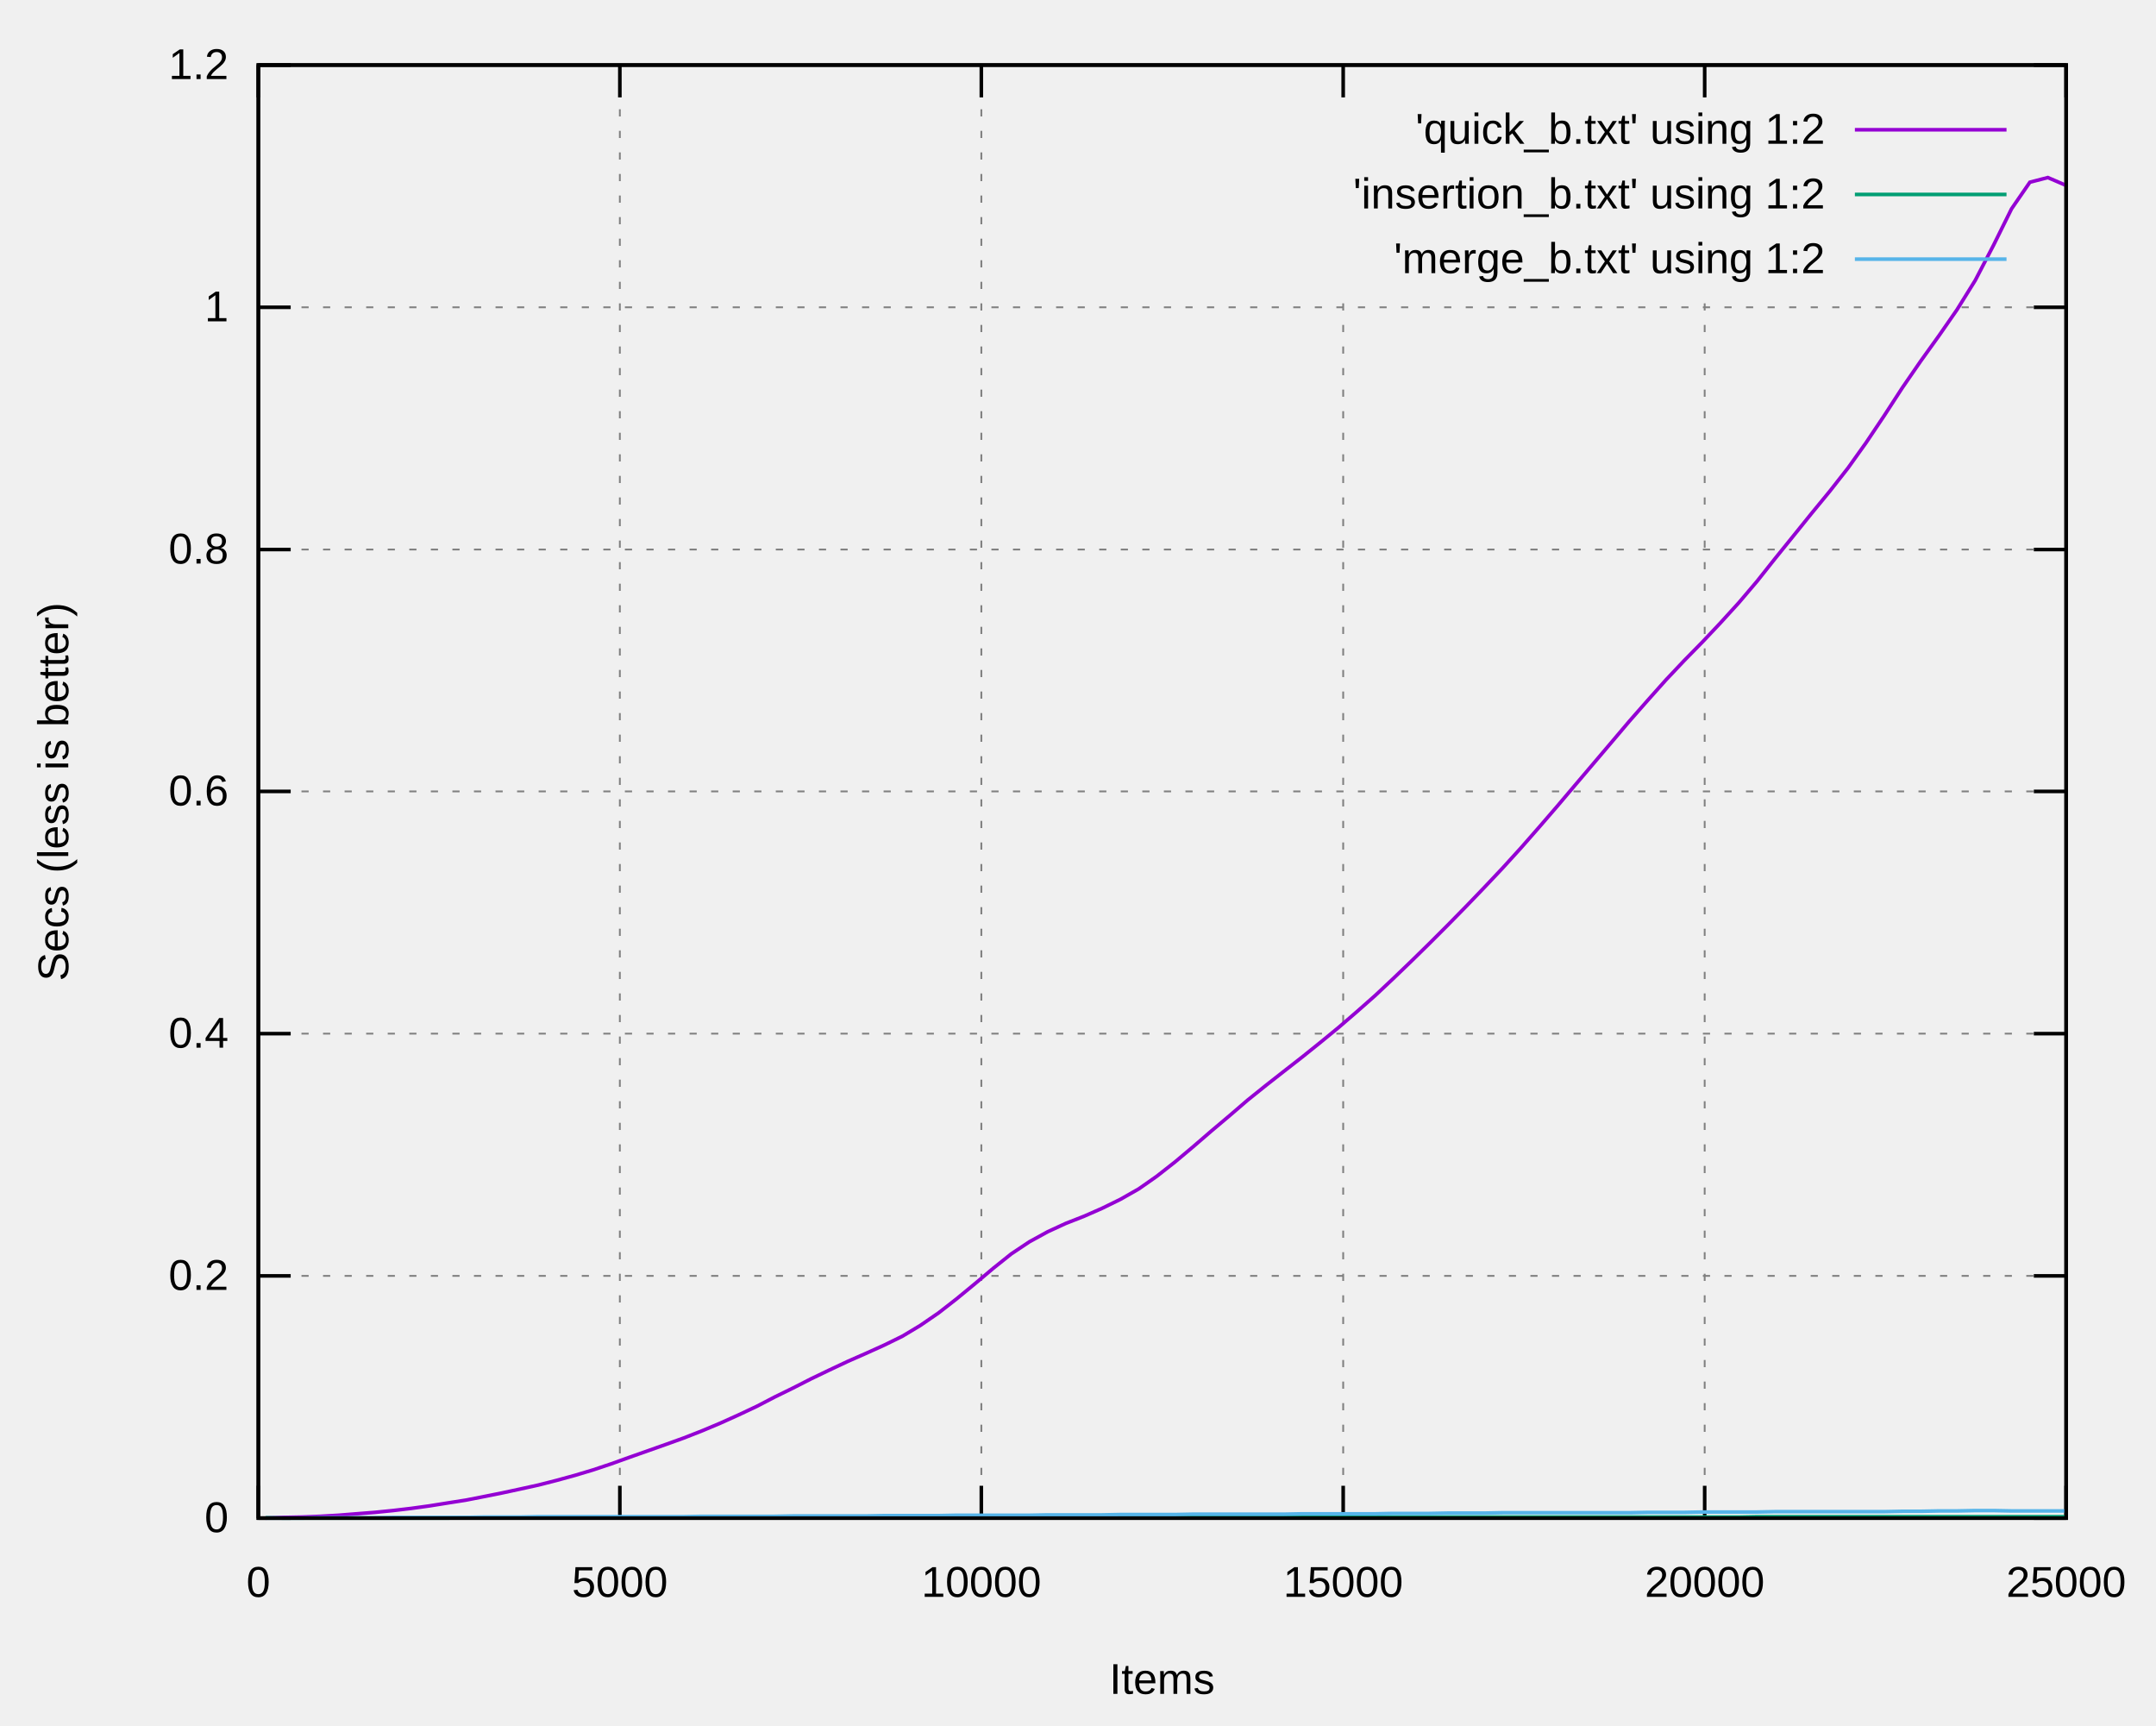
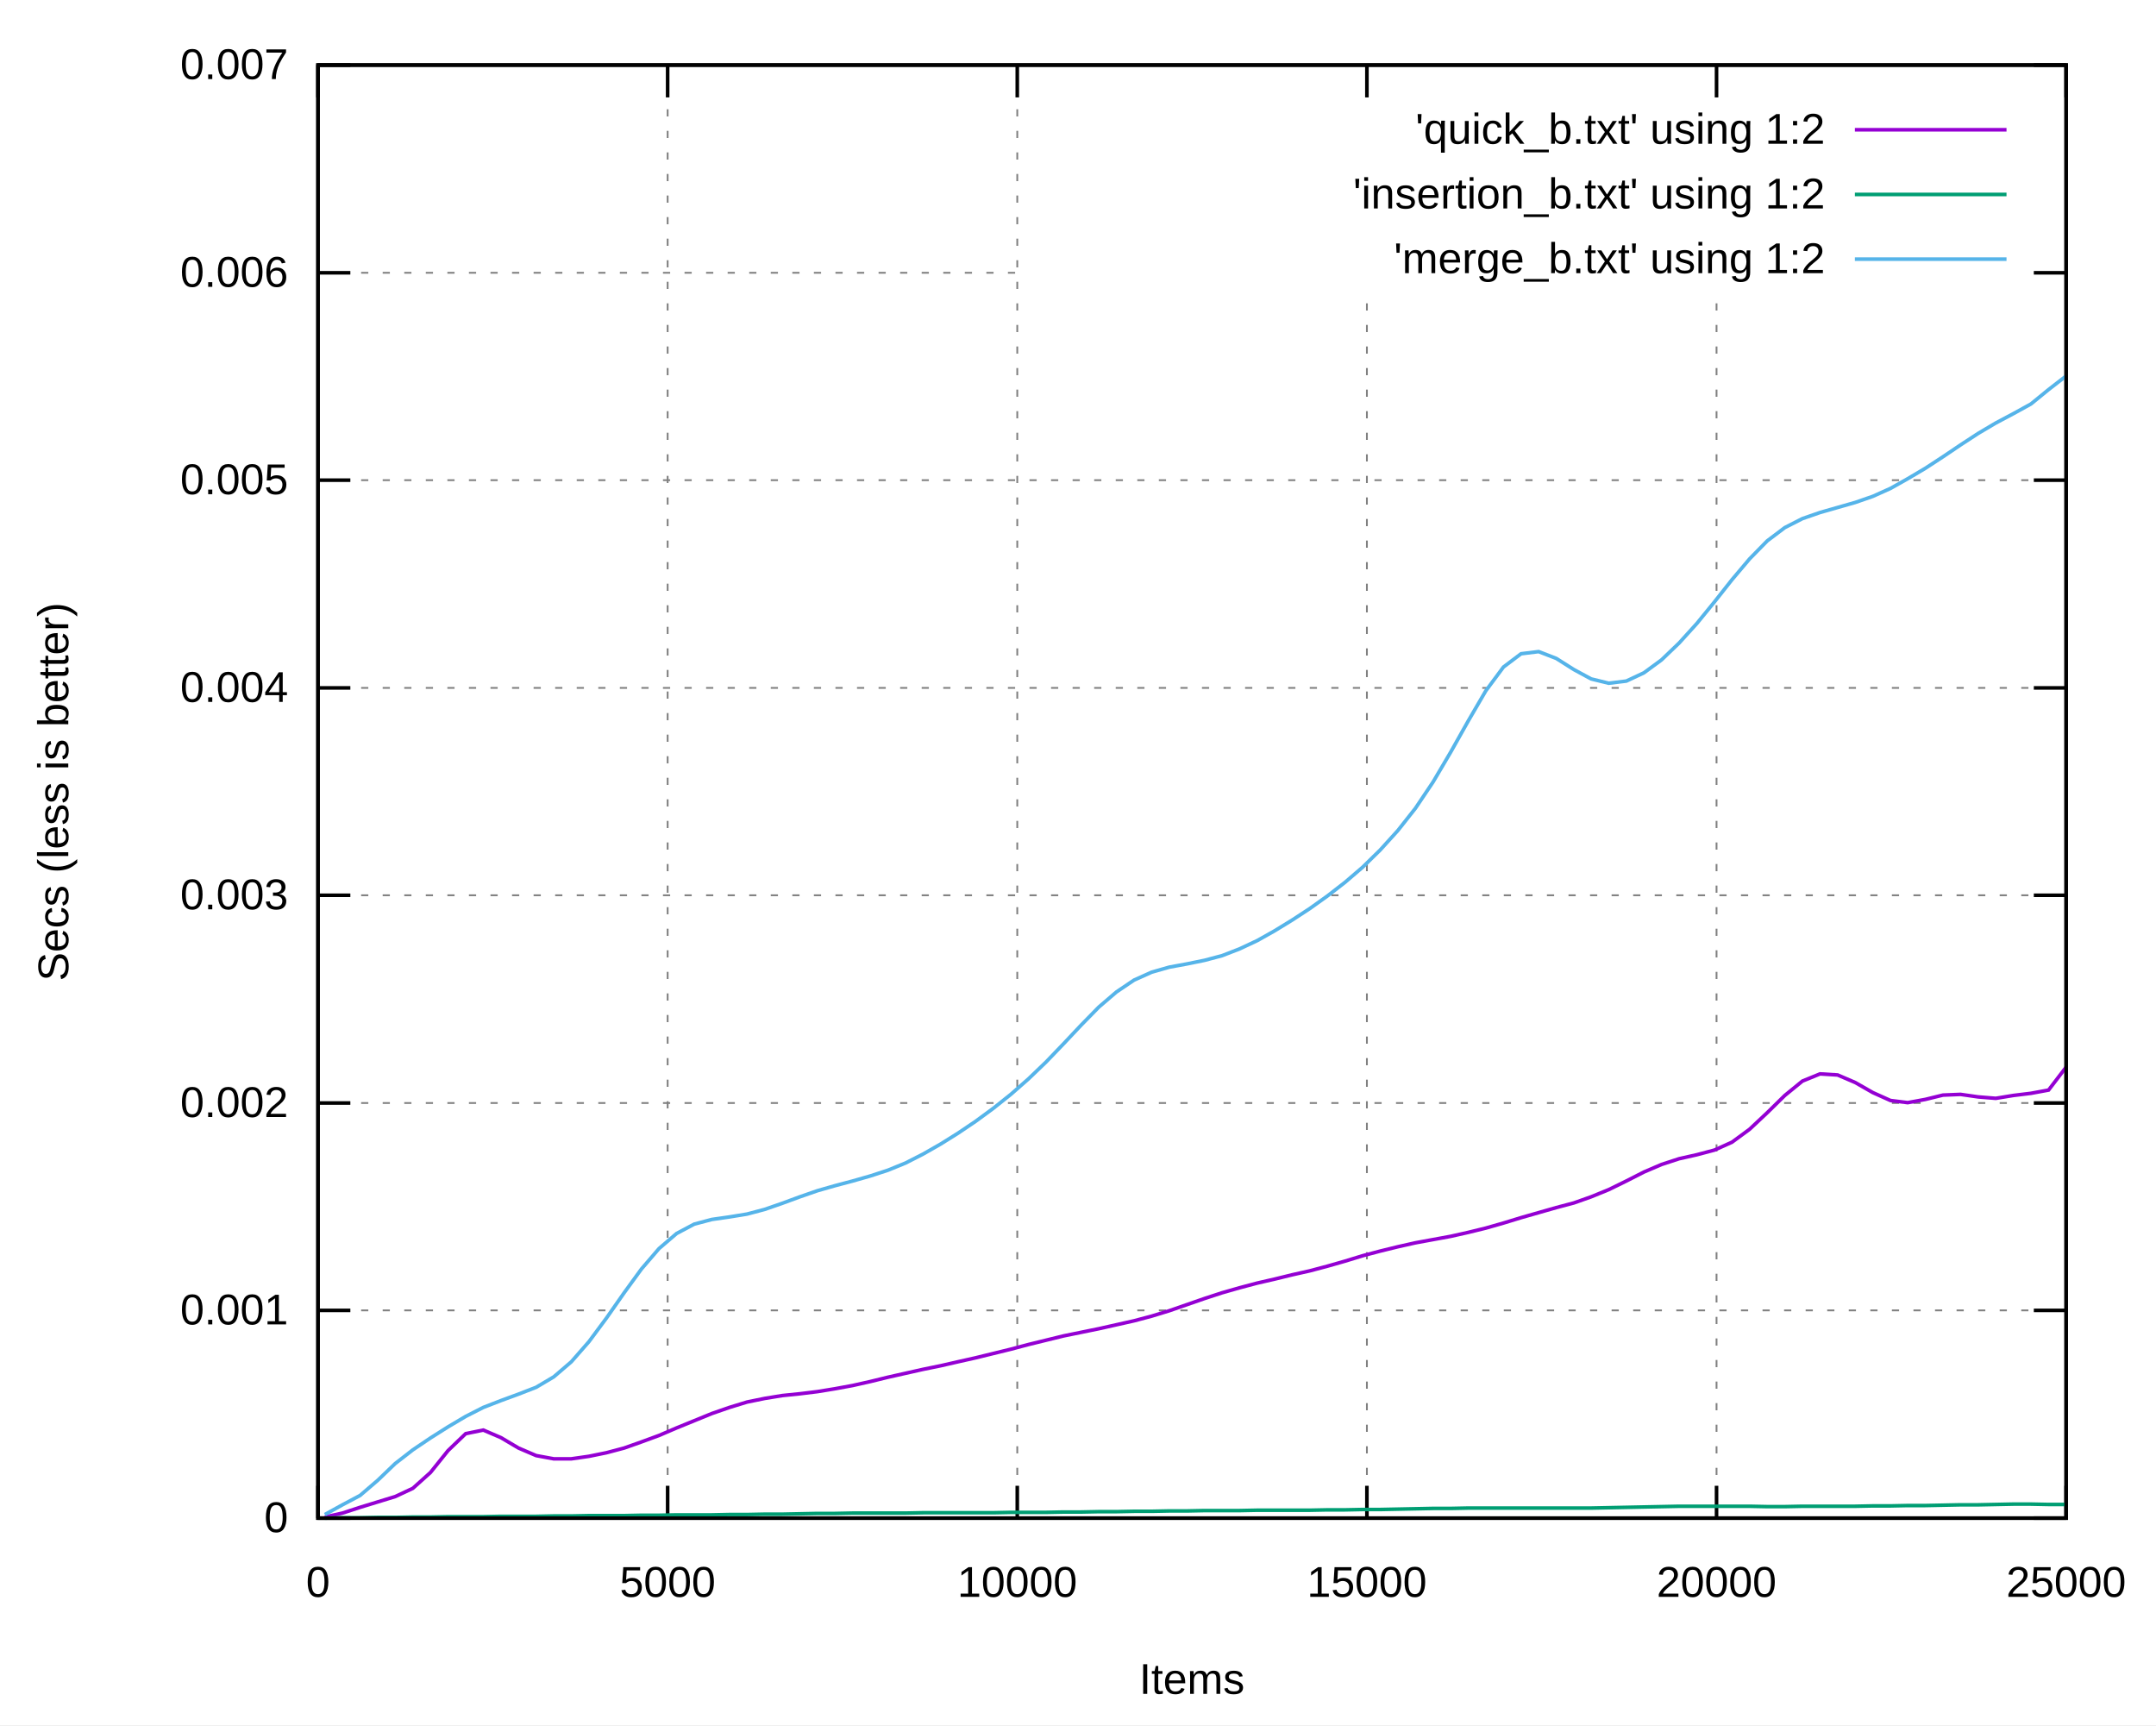
<svg xmlns="http://www.w3.org/2000/svg" xmlns:xlink="http://www.w3.org/1999/xlink" width="600" height="480" viewBox="0 0 600 480">
  <g id="gnuplot_canvas">
-     <rect x="0" y="0" width="600" height="480" fill="none" />
+     <rect x="0" y="0" width="600" height="480" fill="#ffffff" />
    <defs>
      <circle id="gpDot" r="0.5" stroke-width="0.5" stroke="currentColor" />
      <path id="gpPt0" stroke-width="0.222" stroke="currentColor" d="M-1,0 h2 M0,-1 v2" />
      <path id="gpPt1" stroke-width="0.222" stroke="currentColor" d="M-1,-1 L1,1 M1,-1 L-1,1" />
      <path id="gpPt2" stroke-width="0.222" stroke="currentColor" d="M-1,0 L1,0 M0,-1 L0,1 M-1,-1 L1,1 M-1,1 L1,-1" />
      <rect id="gpPt3" stroke-width="0.222" stroke="currentColor" x="-1" y="-1" width="2" height="2" />
      <rect id="gpPt4" stroke-width="0.222" stroke="currentColor" fill="currentColor" x="-1" y="-1" width="2" height="2" />
      <circle id="gpPt5" stroke-width="0.222" stroke="currentColor" cx="0" cy="0" r="1" />
      <use xlink:href="#gpPt5" id="gpPt6" fill="currentColor" stroke="none" />
      <path id="gpPt7" stroke-width="0.222" stroke="currentColor" d="M0,-1.33 L-1.33,0.67 L1.33,0.67 z" />
      <use xlink:href="#gpPt7" id="gpPt8" fill="currentColor" stroke="none" />
      <use xlink:href="#gpPt7" id="gpPt9" stroke="currentColor" transform="rotate(180)" />
      <use xlink:href="#gpPt9" id="gpPt10" fill="currentColor" stroke="none" />
      <use xlink:href="#gpPt3" id="gpPt11" stroke="currentColor" transform="rotate(45)" />
      <use xlink:href="#gpPt11" id="gpPt12" fill="currentColor" stroke="none" />
      <path id="gpPt13" stroke-width="0.222" stroke="currentColor" d="M0,1.330 L1.265,0.411 L0.782,-1.067 L-0.782,-1.076 L-1.265,0.411 z" />
      <use xlink:href="#gpPt13" id="gpPt14" fill="currentColor" stroke="none" />
      <filter id="textbox" filterUnits="objectBoundingBox" x="0" y="0" height="1" width="1">
-         <feFlood flood-color="white" flood-opacity="1" result="bgnd" />
+         <feFlood flood-color="#FFFFFF" flood-opacity="1" result="bgnd" />
        <feComposite in="SourceGraphic" in2="bgnd" operator="atop" />
      </filter>
      <filter id="greybox" filterUnits="objectBoundingBox" x="0" y="0" height="1" width="1">
        <feFlood flood-color="lightgrey" flood-opacity="1" result="grey" />
        <feComposite in="SourceGraphic" in2="grey" operator="atop" />
      </filter>
    </defs>
-     <g fill="none" color="white" stroke="black" stroke-width="1.00" stroke-linecap="butt" stroke-linejoin="miter">
- </g>
-     <g fill="none" color="black" stroke="currentColor" stroke-width="1.00" stroke-linecap="butt" stroke-linejoin="miter">
- </g>
-     <g fill="none" color="black" stroke="black" stroke-width="0.50" stroke-linecap="butt" stroke-linejoin="miter">
- </g>
-     <g fill="none" color="gray" stroke="currentColor" stroke-width="0.50" stroke-linecap="butt" stroke-linejoin="miter">
-       <path stroke="gray" stroke-dasharray="2,4" class="gridline" d="M71.9,422.4 L575.0,422.4  " />
-     </g>
-     <g fill="none" color="gray" stroke="gray" stroke-width="1.00" stroke-linecap="butt" stroke-linejoin="miter">
- </g>
-     <g fill="none" color="black" stroke="currentColor" stroke-width="1.00" stroke-linecap="butt" stroke-linejoin="miter">
-       <path stroke="black" d="M71.9,422.4 L80.9,422.4 M575.0,422.4 L566.0,422.4  " />
-       <g transform="translate(63.6,426.3)" stroke="none" fill="black" font-family="Arial" font-size="12.00" text-anchor="end">
+     <g fill="none" color="#FFFFFF" stroke="black" stroke-width="1.00" stroke-linecap="butt" stroke-linejoin="miter">
+ </g>
+     <g fill="none" color="black" stroke="currentColor" stroke-width="1.00" stroke-linecap="butt" stroke-linejoin="miter">
+ </g>
+     <g fill="none" color="black" stroke="black" stroke-width="0.50" stroke-linecap="butt" stroke-linejoin="miter">
+ </g>
+     <g fill="none" color="gray" stroke="currentColor" stroke-width="0.50" stroke-linecap="butt" stroke-linejoin="miter">
+       <path stroke="gray" stroke-dasharray="2,4" class="gridline" d="M88.5,422.4 L575.0,422.4  " />
+     </g>
+     <g fill="none" color="gray" stroke="gray" stroke-width="1.00" stroke-linecap="butt" stroke-linejoin="miter">
+ </g>
+     <g fill="none" color="black" stroke="currentColor" stroke-width="1.00" stroke-linecap="butt" stroke-linejoin="miter">
+       <path stroke="black" d="M88.5,422.4 L97.5,422.4 M575.0,422.4 L566.0,422.4  " />
+       <g transform="translate(80.2,426.3)" stroke="none" fill="black" font-family="Arial" font-size="12.00" text-anchor="end">
        <text>
          <tspan font-family="Arial"> 0</tspan>
        </text>
      </g>
    </g>
    <g fill="none" color="black" stroke="currentColor" stroke-width="1.00" stroke-linecap="butt" stroke-linejoin="miter">
</g>
    <g fill="none" color="black" stroke="black" stroke-width="0.50" stroke-linecap="butt" stroke-linejoin="miter">
</g>
    <g fill="none" color="gray" stroke="currentColor" stroke-width="0.50" stroke-linecap="butt" stroke-linejoin="miter">
-       <path stroke="gray" stroke-dasharray="2,4" class="gridline" d="M71.9,355.0 L575.0,355.0  " />
-     </g>
-     <g fill="none" color="gray" stroke="gray" stroke-width="1.00" stroke-linecap="butt" stroke-linejoin="miter">
- </g>
-     <g fill="none" color="black" stroke="currentColor" stroke-width="1.00" stroke-linecap="butt" stroke-linejoin="miter">
-       <path stroke="black" d="M71.9,355.0 L80.9,355.0 M575.0,355.0 L566.0,355.0  " />
-       <g transform="translate(63.6,358.9)" stroke="none" fill="black" font-family="Arial" font-size="12.00" text-anchor="end">
-         <text>
-           <tspan font-family="Arial"> 0.2</tspan>
-         </text>
-       </g>
-     </g>
-     <g fill="none" color="black" stroke="currentColor" stroke-width="1.00" stroke-linecap="butt" stroke-linejoin="miter">
- </g>
-     <g fill="none" color="black" stroke="black" stroke-width="0.50" stroke-linecap="butt" stroke-linejoin="miter">
- </g>
-     <g fill="none" color="gray" stroke="currentColor" stroke-width="0.50" stroke-linecap="butt" stroke-linejoin="miter">
-       <path stroke="gray" stroke-dasharray="2,4" class="gridline" d="M71.9,287.6 L575.0,287.6  " />
-     </g>
-     <g fill="none" color="gray" stroke="gray" stroke-width="1.00" stroke-linecap="butt" stroke-linejoin="miter">
- </g>
-     <g fill="none" color="black" stroke="currentColor" stroke-width="1.00" stroke-linecap="butt" stroke-linejoin="miter">
-       <path stroke="black" d="M71.9,287.6 L80.9,287.6 M575.0,287.6 L566.0,287.6  " />
-       <g transform="translate(63.6,291.5)" stroke="none" fill="black" font-family="Arial" font-size="12.00" text-anchor="end">
-         <text>
-           <tspan font-family="Arial"> 0.4</tspan>
-         </text>
-       </g>
-     </g>
-     <g fill="none" color="black" stroke="currentColor" stroke-width="1.00" stroke-linecap="butt" stroke-linejoin="miter">
- </g>
-     <g fill="none" color="black" stroke="black" stroke-width="0.50" stroke-linecap="butt" stroke-linejoin="miter">
- </g>
-     <g fill="none" color="gray" stroke="currentColor" stroke-width="0.50" stroke-linecap="butt" stroke-linejoin="miter">
-       <path stroke="gray" stroke-dasharray="2,4" class="gridline" d="M71.9,220.2 L575.0,220.2  " />
-     </g>
-     <g fill="none" color="gray" stroke="gray" stroke-width="1.00" stroke-linecap="butt" stroke-linejoin="miter">
- </g>
-     <g fill="none" color="black" stroke="currentColor" stroke-width="1.00" stroke-linecap="butt" stroke-linejoin="miter">
-       <path stroke="black" d="M71.9,220.2 L80.9,220.2 M575.0,220.2 L566.0,220.2  " />
-       <g transform="translate(63.6,224.1)" stroke="none" fill="black" font-family="Arial" font-size="12.00" text-anchor="end">
-         <text>
-           <tspan font-family="Arial"> 0.6</tspan>
-         </text>
-       </g>
-     </g>
-     <g fill="none" color="black" stroke="currentColor" stroke-width="1.00" stroke-linecap="butt" stroke-linejoin="miter">
- </g>
-     <g fill="none" color="black" stroke="black" stroke-width="0.50" stroke-linecap="butt" stroke-linejoin="miter">
- </g>
-     <g fill="none" color="gray" stroke="currentColor" stroke-width="0.50" stroke-linecap="butt" stroke-linejoin="miter">
-       <path stroke="gray" stroke-dasharray="2,4" class="gridline" d="M71.9,152.9 L575.0,152.9  " />
-     </g>
-     <g fill="none" color="gray" stroke="gray" stroke-width="1.00" stroke-linecap="butt" stroke-linejoin="miter">
- </g>
-     <g fill="none" color="black" stroke="currentColor" stroke-width="1.00" stroke-linecap="butt" stroke-linejoin="miter">
-       <path stroke="black" d="M71.9,152.9 L80.9,152.9 M575.0,152.9 L566.0,152.9  " />
-       <g transform="translate(63.6,156.8)" stroke="none" fill="black" font-family="Arial" font-size="12.00" text-anchor="end">
-         <text>
-           <tspan font-family="Arial"> 0.8</tspan>
-         </text>
-       </g>
-     </g>
-     <g fill="none" color="black" stroke="currentColor" stroke-width="1.00" stroke-linecap="butt" stroke-linejoin="miter">
- </g>
-     <g fill="none" color="black" stroke="black" stroke-width="0.50" stroke-linecap="butt" stroke-linejoin="miter">
- </g>
-     <g fill="none" color="gray" stroke="currentColor" stroke-width="0.50" stroke-linecap="butt" stroke-linejoin="miter">
-       <path stroke="gray" stroke-dasharray="2,4" class="gridline" d="M71.9,85.5 L575.0,85.5  " />
-     </g>
-     <g fill="none" color="gray" stroke="gray" stroke-width="1.00" stroke-linecap="butt" stroke-linejoin="miter">
- </g>
-     <g fill="none" color="black" stroke="currentColor" stroke-width="1.00" stroke-linecap="butt" stroke-linejoin="miter">
-       <path stroke="black" d="M71.9,85.5 L80.9,85.5 M575.0,85.5 L566.0,85.5  " />
-       <g transform="translate(63.6,89.4)" stroke="none" fill="black" font-family="Arial" font-size="12.00" text-anchor="end">
-         <text>
-           <tspan font-family="Arial"> 1</tspan>
-         </text>
-       </g>
-     </g>
-     <g fill="none" color="black" stroke="currentColor" stroke-width="1.00" stroke-linecap="butt" stroke-linejoin="miter">
- </g>
-     <g fill="none" color="black" stroke="black" stroke-width="0.50" stroke-linecap="butt" stroke-linejoin="miter">
- </g>
-     <g fill="none" color="gray" stroke="currentColor" stroke-width="0.50" stroke-linecap="butt" stroke-linejoin="miter">
-       <path stroke="gray" stroke-dasharray="2,4" class="gridline" d="M71.9,18.1 L575.0,18.1  " />
-     </g>
-     <g fill="none" color="gray" stroke="gray" stroke-width="1.00" stroke-linecap="butt" stroke-linejoin="miter">
- </g>
-     <g fill="none" color="black" stroke="currentColor" stroke-width="1.00" stroke-linecap="butt" stroke-linejoin="miter">
-       <path stroke="black" d="M71.9,18.1 L80.9,18.1 M575.0,18.1 L566.0,18.1  " />
-       <g transform="translate(63.6,22.0)" stroke="none" fill="black" font-family="Arial" font-size="12.00" text-anchor="end">
-         <text>
-           <tspan font-family="Arial"> 1.2</tspan>
-         </text>
-       </g>
-     </g>
-     <g fill="none" color="black" stroke="currentColor" stroke-width="1.00" stroke-linecap="butt" stroke-linejoin="miter">
- </g>
-     <g fill="none" color="black" stroke="black" stroke-width="0.50" stroke-linecap="butt" stroke-linejoin="miter">
- </g>
-     <g fill="none" color="gray" stroke="currentColor" stroke-width="0.50" stroke-linecap="butt" stroke-linejoin="miter">
-       <path stroke="gray" stroke-dasharray="2,4" class="gridline" d="M71.9,422.4 L71.9,18.1  " />
-     </g>
-     <g fill="none" color="gray" stroke="gray" stroke-width="1.00" stroke-linecap="butt" stroke-linejoin="miter">
- </g>
-     <g fill="none" color="black" stroke="currentColor" stroke-width="1.00" stroke-linecap="butt" stroke-linejoin="miter">
-       <path stroke="black" d="M71.9,422.4 L71.9,413.4 M71.9,18.1 L71.9,27.1  " />
-       <g transform="translate(71.9,444.3)" stroke="none" fill="black" font-family="Arial" font-size="12.00" text-anchor="middle">
+       <path stroke="gray" stroke-dasharray="2,4" class="gridline" d="M88.5,364.6 L575.0,364.6  " />
+     </g>
+     <g fill="none" color="gray" stroke="gray" stroke-width="1.00" stroke-linecap="butt" stroke-linejoin="miter">
+ </g>
+     <g fill="none" color="black" stroke="currentColor" stroke-width="1.00" stroke-linecap="butt" stroke-linejoin="miter">
+       <path stroke="black" d="M88.5,364.6 L97.5,364.6 M575.0,364.6 L566.0,364.6  " />
+       <g transform="translate(80.2,368.5)" stroke="none" fill="black" font-family="Arial" font-size="12.00" text-anchor="end">
+         <text>
+           <tspan font-family="Arial"> 0.001</tspan>
+         </text>
+       </g>
+     </g>
+     <g fill="none" color="black" stroke="currentColor" stroke-width="1.00" stroke-linecap="butt" stroke-linejoin="miter">
+ </g>
+     <g fill="none" color="black" stroke="black" stroke-width="0.50" stroke-linecap="butt" stroke-linejoin="miter">
+ </g>
+     <g fill="none" color="gray" stroke="currentColor" stroke-width="0.50" stroke-linecap="butt" stroke-linejoin="miter">
+       <path stroke="gray" stroke-dasharray="2,4" class="gridline" d="M88.5,306.9 L575.0,306.9  " />
+     </g>
+     <g fill="none" color="gray" stroke="gray" stroke-width="1.00" stroke-linecap="butt" stroke-linejoin="miter">
+ </g>
+     <g fill="none" color="black" stroke="currentColor" stroke-width="1.00" stroke-linecap="butt" stroke-linejoin="miter">
+       <path stroke="black" d="M88.5,306.9 L97.5,306.9 M575.0,306.9 L566.0,306.9  " />
+       <g transform="translate(80.2,310.8)" stroke="none" fill="black" font-family="Arial" font-size="12.00" text-anchor="end">
+         <text>
+           <tspan font-family="Arial"> 0.002</tspan>
+         </text>
+       </g>
+     </g>
+     <g fill="none" color="black" stroke="currentColor" stroke-width="1.00" stroke-linecap="butt" stroke-linejoin="miter">
+ </g>
+     <g fill="none" color="black" stroke="black" stroke-width="0.50" stroke-linecap="butt" stroke-linejoin="miter">
+ </g>
+     <g fill="none" color="gray" stroke="currentColor" stroke-width="0.50" stroke-linecap="butt" stroke-linejoin="miter">
+       <path stroke="gray" stroke-dasharray="2,4" class="gridline" d="M88.5,249.1 L575.0,249.1  " />
+     </g>
+     <g fill="none" color="gray" stroke="gray" stroke-width="1.00" stroke-linecap="butt" stroke-linejoin="miter">
+ </g>
+     <g fill="none" color="black" stroke="currentColor" stroke-width="1.00" stroke-linecap="butt" stroke-linejoin="miter">
+       <path stroke="black" d="M88.5,249.1 L97.5,249.1 M575.0,249.1 L566.0,249.1  " />
+       <g transform="translate(80.2,253.0)" stroke="none" fill="black" font-family="Arial" font-size="12.00" text-anchor="end">
+         <text>
+           <tspan font-family="Arial"> 0.003</tspan>
+         </text>
+       </g>
+     </g>
+     <g fill="none" color="black" stroke="currentColor" stroke-width="1.00" stroke-linecap="butt" stroke-linejoin="miter">
+ </g>
+     <g fill="none" color="black" stroke="black" stroke-width="0.50" stroke-linecap="butt" stroke-linejoin="miter">
+ </g>
+     <g fill="none" color="gray" stroke="currentColor" stroke-width="0.50" stroke-linecap="butt" stroke-linejoin="miter">
+       <path stroke="gray" stroke-dasharray="2,4" class="gridline" d="M88.5,191.4 L575.0,191.4  " />
+     </g>
+     <g fill="none" color="gray" stroke="gray" stroke-width="1.00" stroke-linecap="butt" stroke-linejoin="miter">
+ </g>
+     <g fill="none" color="black" stroke="currentColor" stroke-width="1.00" stroke-linecap="butt" stroke-linejoin="miter">
+       <path stroke="black" d="M88.5,191.4 L97.5,191.4 M575.0,191.4 L566.0,191.4  " />
+       <g transform="translate(80.2,195.3)" stroke="none" fill="black" font-family="Arial" font-size="12.00" text-anchor="end">
+         <text>
+           <tspan font-family="Arial"> 0.004</tspan>
+         </text>
+       </g>
+     </g>
+     <g fill="none" color="black" stroke="currentColor" stroke-width="1.00" stroke-linecap="butt" stroke-linejoin="miter">
+ </g>
+     <g fill="none" color="black" stroke="black" stroke-width="0.50" stroke-linecap="butt" stroke-linejoin="miter">
+ </g>
+     <g fill="none" color="gray" stroke="currentColor" stroke-width="0.50" stroke-linecap="butt" stroke-linejoin="miter">
+       <path stroke="gray" stroke-dasharray="2,4" class="gridline" d="M88.5,133.6 L575.0,133.6  " />
+     </g>
+     <g fill="none" color="gray" stroke="gray" stroke-width="1.00" stroke-linecap="butt" stroke-linejoin="miter">
+ </g>
+     <g fill="none" color="black" stroke="currentColor" stroke-width="1.00" stroke-linecap="butt" stroke-linejoin="miter">
+       <path stroke="black" d="M88.5,133.6 L97.5,133.6 M575.0,133.6 L566.0,133.6  " />
+       <g transform="translate(80.2,137.5)" stroke="none" fill="black" font-family="Arial" font-size="12.00" text-anchor="end">
+         <text>
+           <tspan font-family="Arial"> 0.005</tspan>
+         </text>
+       </g>
+     </g>
+     <g fill="none" color="black" stroke="currentColor" stroke-width="1.00" stroke-linecap="butt" stroke-linejoin="miter">
+ </g>
+     <g fill="none" color="black" stroke="black" stroke-width="0.50" stroke-linecap="butt" stroke-linejoin="miter">
+ </g>
+     <g fill="none" color="gray" stroke="currentColor" stroke-width="0.50" stroke-linecap="butt" stroke-linejoin="miter">
+       <path stroke="gray" stroke-dasharray="2,4" class="gridline" d="M88.5,75.9 L283.8,75.9 M566.7,75.9 L575.0,75.9  " />
+     </g>
+     <g fill="none" color="gray" stroke="gray" stroke-width="1.00" stroke-linecap="butt" stroke-linejoin="miter">
+ </g>
+     <g fill="none" color="black" stroke="currentColor" stroke-width="1.00" stroke-linecap="butt" stroke-linejoin="miter">
+       <path stroke="black" d="M88.5,75.9 L97.5,75.9 M575.0,75.9 L566.0,75.9  " />
+       <g transform="translate(80.2,79.8)" stroke="none" fill="black" font-family="Arial" font-size="12.00" text-anchor="end">
+         <text>
+           <tspan font-family="Arial"> 0.006</tspan>
+         </text>
+       </g>
+     </g>
+     <g fill="none" color="black" stroke="currentColor" stroke-width="1.00" stroke-linecap="butt" stroke-linejoin="miter">
+ </g>
+     <g fill="none" color="black" stroke="black" stroke-width="0.50" stroke-linecap="butt" stroke-linejoin="miter">
+ </g>
+     <g fill="none" color="gray" stroke="currentColor" stroke-width="0.50" stroke-linecap="butt" stroke-linejoin="miter">
+       <path stroke="gray" stroke-dasharray="2,4" class="gridline" d="M88.5,18.1 L575.0,18.1  " />
+     </g>
+     <g fill="none" color="gray" stroke="gray" stroke-width="1.00" stroke-linecap="butt" stroke-linejoin="miter">
+ </g>
+     <g fill="none" color="black" stroke="currentColor" stroke-width="1.00" stroke-linecap="butt" stroke-linejoin="miter">
+       <path stroke="black" d="M88.5,18.1 L97.5,18.1 M575.0,18.1 L566.0,18.1  " />
+       <g transform="translate(80.2,22.0)" stroke="none" fill="black" font-family="Arial" font-size="12.00" text-anchor="end">
+         <text>
+           <tspan font-family="Arial"> 0.007</tspan>
+         </text>
+       </g>
+     </g>
+     <g fill="none" color="black" stroke="currentColor" stroke-width="1.00" stroke-linecap="butt" stroke-linejoin="miter">
+ </g>
+     <g fill="none" color="black" stroke="black" stroke-width="0.50" stroke-linecap="butt" stroke-linejoin="miter">
+ </g>
+     <g fill="none" color="gray" stroke="currentColor" stroke-width="0.50" stroke-linecap="butt" stroke-linejoin="miter">
+       <path stroke="gray" stroke-dasharray="2,4" class="gridline" d="M88.5,422.4 L88.5,18.1  " />
+     </g>
+     <g fill="none" color="gray" stroke="gray" stroke-width="1.00" stroke-linecap="butt" stroke-linejoin="miter">
+ </g>
+     <g fill="none" color="black" stroke="currentColor" stroke-width="1.00" stroke-linecap="butt" stroke-linejoin="miter">
+       <path stroke="black" d="M88.5,422.4 L88.5,413.4 M88.5,18.1 L88.5,27.1  " />
+       <g transform="translate(88.5,444.3)" stroke="none" fill="black" font-family="Arial" font-size="12.00" text-anchor="middle">
        <text>
          <tspan font-family="Arial"> 0</tspan>
        </text>
      </g>
    </g>
    <g fill="none" color="black" stroke="currentColor" stroke-width="1.00" stroke-linecap="butt" stroke-linejoin="miter">
</g>
    <g fill="none" color="black" stroke="black" stroke-width="0.50" stroke-linecap="butt" stroke-linejoin="miter">
</g>
    <g fill="none" color="gray" stroke="currentColor" stroke-width="0.50" stroke-linecap="butt" stroke-linejoin="miter">
-       <path stroke="gray" stroke-dasharray="2,4" class="gridline" d="M172.5,422.4 L172.5,18.1  " />
-     </g>
-     <g fill="none" color="gray" stroke="gray" stroke-width="1.00" stroke-linecap="butt" stroke-linejoin="miter">
- </g>
-     <g fill="none" color="black" stroke="currentColor" stroke-width="1.00" stroke-linecap="butt" stroke-linejoin="miter">
-       <path stroke="black" d="M172.5,422.4 L172.5,413.4 M172.5,18.1 L172.5,27.1  " />
-       <g transform="translate(172.5,444.3)" stroke="none" fill="black" font-family="Arial" font-size="12.00" text-anchor="middle">
+       <path stroke="gray" stroke-dasharray="2,4" class="gridline" d="M185.8,422.4 L185.8,18.1  " />
+     </g>
+     <g fill="none" color="gray" stroke="gray" stroke-width="1.00" stroke-linecap="butt" stroke-linejoin="miter">
+ </g>
+     <g fill="none" color="black" stroke="currentColor" stroke-width="1.00" stroke-linecap="butt" stroke-linejoin="miter">
+       <path stroke="black" d="M185.8,422.4 L185.8,413.4 M185.8,18.1 L185.8,27.1  " />
+       <g transform="translate(185.8,444.3)" stroke="none" fill="black" font-family="Arial" font-size="12.00" text-anchor="middle">
        <text>
          <tspan font-family="Arial"> 5000</tspan>
        </text>
      </g>
    </g>
    <g fill="none" color="black" stroke="currentColor" stroke-width="1.00" stroke-linecap="butt" stroke-linejoin="miter">
</g>
    <g fill="none" color="black" stroke="black" stroke-width="0.50" stroke-linecap="butt" stroke-linejoin="miter">
</g>
    <g fill="none" color="gray" stroke="currentColor" stroke-width="0.50" stroke-linecap="butt" stroke-linejoin="miter">
-       <path stroke="gray" stroke-dasharray="2,4" class="gridline" d="M273.1,422.4 L273.1,18.1  " />
-     </g>
-     <g fill="none" color="gray" stroke="gray" stroke-width="1.00" stroke-linecap="butt" stroke-linejoin="miter">
- </g>
-     <g fill="none" color="black" stroke="currentColor" stroke-width="1.00" stroke-linecap="butt" stroke-linejoin="miter">
-       <path stroke="black" d="M273.1,422.4 L273.1,413.4 M273.1,18.1 L273.1,27.1  " />
-       <g transform="translate(273.1,444.3)" stroke="none" fill="black" font-family="Arial" font-size="12.00" text-anchor="middle">
+       <path stroke="gray" stroke-dasharray="2,4" class="gridline" d="M283.1,422.4 L283.1,18.1  " />
+     </g>
+     <g fill="none" color="gray" stroke="gray" stroke-width="1.00" stroke-linecap="butt" stroke-linejoin="miter">
+ </g>
+     <g fill="none" color="black" stroke="currentColor" stroke-width="1.00" stroke-linecap="butt" stroke-linejoin="miter">
+       <path stroke="black" d="M283.1,422.4 L283.1,413.4 M283.1,18.1 L283.1,27.1  " />
+       <g transform="translate(283.1,444.3)" stroke="none" fill="black" font-family="Arial" font-size="12.00" text-anchor="middle">
        <text>
          <tspan font-family="Arial"> 10000</tspan>
        </text>
      </g>
    </g>
    <g fill="none" color="black" stroke="currentColor" stroke-width="1.00" stroke-linecap="butt" stroke-linejoin="miter">
</g>
    <g fill="none" color="black" stroke="black" stroke-width="0.50" stroke-linecap="butt" stroke-linejoin="miter">
</g>
    <g fill="none" color="gray" stroke="currentColor" stroke-width="0.50" stroke-linecap="butt" stroke-linejoin="miter">
-       <path stroke="gray" stroke-dasharray="2,4" class="gridline" d="M373.8,422.4 L373.8,81.1 M373.8,27.1 L373.8,18.1  " />
-     </g>
-     <g fill="none" color="gray" stroke="gray" stroke-width="1.00" stroke-linecap="butt" stroke-linejoin="miter">
- </g>
-     <g fill="none" color="black" stroke="currentColor" stroke-width="1.00" stroke-linecap="butt" stroke-linejoin="miter">
-       <path stroke="black" d="M373.8,422.4 L373.8,413.4 M373.8,18.1 L373.8,27.1  " />
-       <g transform="translate(373.8,444.3)" stroke="none" fill="black" font-family="Arial" font-size="12.00" text-anchor="middle">
+       <path stroke="gray" stroke-dasharray="2,4" class="gridline" d="M380.4,422.4 L380.4,81.1 M380.4,27.1 L380.4,18.1  " />
+     </g>
+     <g fill="none" color="gray" stroke="gray" stroke-width="1.00" stroke-linecap="butt" stroke-linejoin="miter">
+ </g>
+     <g fill="none" color="black" stroke="currentColor" stroke-width="1.00" stroke-linecap="butt" stroke-linejoin="miter">
+       <path stroke="black" d="M380.4,422.4 L380.4,413.4 M380.4,18.1 L380.4,27.1  " />
+       <g transform="translate(380.4,444.3)" stroke="none" fill="black" font-family="Arial" font-size="12.00" text-anchor="middle">
        <text>
          <tspan font-family="Arial"> 15000</tspan>
        </text>
      </g>
    </g>
    <g fill="none" color="black" stroke="currentColor" stroke-width="1.00" stroke-linecap="butt" stroke-linejoin="miter">
</g>
    <g fill="none" color="black" stroke="black" stroke-width="0.50" stroke-linecap="butt" stroke-linejoin="miter">
</g>
    <g fill="none" color="gray" stroke="currentColor" stroke-width="0.50" stroke-linecap="butt" stroke-linejoin="miter">
-       <path stroke="gray" stroke-dasharray="2,4" class="gridline" d="M474.4,422.4 L474.4,81.1 M474.4,27.1 L474.4,18.1  " />
-     </g>
-     <g fill="none" color="gray" stroke="gray" stroke-width="1.00" stroke-linecap="butt" stroke-linejoin="miter">
- </g>
-     <g fill="none" color="black" stroke="currentColor" stroke-width="1.00" stroke-linecap="butt" stroke-linejoin="miter">
-       <path stroke="black" d="M474.4,422.4 L474.4,413.4 M474.4,18.1 L474.4,27.1  " />
-       <g transform="translate(474.4,444.3)" stroke="none" fill="black" font-family="Arial" font-size="12.00" text-anchor="middle">
+       <path stroke="gray" stroke-dasharray="2,4" class="gridline" d="M477.7,422.4 L477.7,81.1 M477.7,27.1 L477.7,18.1  " />
+     </g>
+     <g fill="none" color="gray" stroke="gray" stroke-width="1.00" stroke-linecap="butt" stroke-linejoin="miter">
+ </g>
+     <g fill="none" color="black" stroke="currentColor" stroke-width="1.00" stroke-linecap="butt" stroke-linejoin="miter">
+       <path stroke="black" d="M477.7,422.4 L477.7,413.4 M477.7,18.1 L477.7,27.1  " />
+       <g transform="translate(477.7,444.3)" stroke="none" fill="black" font-family="Arial" font-size="12.00" text-anchor="middle">
        <text>
          <tspan font-family="Arial"> 20000</tspan>
        </text>
      </g>
    </g>
    <g fill="none" color="black" stroke="currentColor" stroke-width="1.00" stroke-linecap="butt" stroke-linejoin="miter">
</g>
    <g fill="none" color="black" stroke="black" stroke-width="0.50" stroke-linecap="butt" stroke-linejoin="miter">
</g>
    <g fill="none" color="gray" stroke="currentColor" stroke-width="0.50" stroke-linecap="butt" stroke-linejoin="miter">
      <path stroke="gray" stroke-dasharray="2,4" class="gridline" d="M575.0,422.4 L575.0,18.1  " />
    </g>
    <g fill="none" color="gray" stroke="gray" stroke-width="1.00" stroke-linecap="butt" stroke-linejoin="miter">
</g>
    <g fill="none" color="black" stroke="currentColor" stroke-width="1.00" stroke-linecap="butt" stroke-linejoin="miter">
      <path stroke="black" d="M575.0,422.4 L575.0,413.4 M575.0,18.1 L575.0,27.1  " />
      <g transform="translate(575.0,444.3)" stroke="none" fill="black" font-family="Arial" font-size="12.00" text-anchor="middle">
        <text>
          <tspan font-family="Arial"> 25000</tspan>
        </text>
      </g>
    </g>
    <g fill="none" color="black" stroke="currentColor" stroke-width="1.00" stroke-linecap="butt" stroke-linejoin="miter">
</g>
    <g fill="none" color="black" stroke="currentColor" stroke-width="1.00" stroke-linecap="butt" stroke-linejoin="miter">
-       <path stroke="black" d="M71.9,18.1 L71.9,422.4 L575.0,422.4 L575.0,18.1 L71.9,18.1 Z  " />
+       <path stroke="black" d="M88.5,18.1 L88.5,422.4 L575.0,422.4 L575.0,18.1 L88.5,18.1 Z  " />
    </g>
    <g fill="none" color="black" stroke="currentColor" stroke-width="1.00" stroke-linecap="butt" stroke-linejoin="miter">
      <g transform="translate(19.0,220.3) rotate(270)" stroke="none" fill="black" font-family="Arial" font-size="12.00" text-anchor="middle">
        <text>
          <tspan font-family="Arial">Secs (less is better)</tspan>
        </text>
      </g>
    </g>
    <g fill="none" color="black" stroke="currentColor" stroke-width="1.00" stroke-linecap="butt" stroke-linejoin="miter">
-       <g transform="translate(323.4,471.3)" stroke="none" fill="black" font-family="Arial" font-size="12.00" text-anchor="middle">
+       <g transform="translate(331.7,471.3)" stroke="none" fill="black" font-family="Arial" font-size="12.00" text-anchor="middle">
        <text>
          <tspan font-family="Arial">Items</tspan>
        </text>
      </g>
    </g>
    <g fill="none" color="black" stroke="currentColor" stroke-width="1.00" stroke-linecap="butt" stroke-linejoin="miter">
</g>
    <g id="gnuplot_plot_1">
      <g fill="none" color="black" stroke="currentColor" stroke-width="1.00" stroke-linecap="butt" stroke-linejoin="miter">
        <g transform="translate(507.9,40.0)" stroke="none" fill="black" font-family="Arial" font-size="12.00" text-anchor="end">
          <text>'quick_b.txt' using 1:2</text>
        </g>
      </g>
      <g fill="none" color="black" stroke="currentColor" stroke-width="1.00" stroke-linecap="butt" stroke-linejoin="miter">
-         <path stroke="rgb(148,   0, 211)" d="M516.2,36.1 L558.4,36.1 M73.9,422.4 L79.0,422.2 L84.0,422.1 L89.1,421.9 L94.2,421.6 L99.2,421.2   L104.3,420.8 L109.3,420.3 L114.4,419.7 L119.5,419.0 L124.5,418.2 L129.6,417.4 L134.7,416.4 L139.7,415.4   L144.8,414.3 L149.8,413.2 L154.9,411.9 L160.0,410.5 L165.0,409.0 L170.1,407.3 L175.1,405.5 L180.2,403.7   L185.3,401.9 L190.3,400.1 L195.4,398.1 L200.4,396.0 L205.5,393.7 L210.6,391.3 L215.6,388.7 L220.7,386.2   L225.8,383.6 L230.8,381.2 L235.9,378.8 L240.9,376.6 L246.0,374.3 L251.1,371.8 L256.1,368.8 L261.2,365.3   L266.2,361.4 L271.3,357.2 L276.4,352.9 L281.4,348.9 L286.5,345.5 L291.6,342.7 L296.6,340.4 L301.7,338.4   L306.7,336.2 L311.8,333.7 L316.9,330.8 L321.9,327.3 L327.0,323.3 L332.0,319.1 L337.1,314.7 L342.2,310.4   L347.2,306.1 L352.3,302.0 L357.4,298.0 L362.4,294.1 L367.5,290.0 L372.5,285.9 L377.6,281.5 L382.7,277.0   L387.7,272.3 L392.8,267.4 L397.8,262.5 L402.9,257.4 L408.0,252.2 L413.0,247.0 L418.1,241.6 L423.2,236.0   L428.2,230.3 L433.3,224.4 L438.3,218.5 L443.4,212.5 L448.5,206.5 L453.5,200.6 L458.6,194.8 L463.6,189.2   L468.7,183.8 L473.8,178.6 L478.8,173.3 L483.9,167.7 L489.0,161.7 L494.0,155.4 L499.1,149.1 L504.1,142.9   L509.2,136.7 L514.3,130.2 L519.3,123.2 L524.4,115.6 L529.4,107.9 L534.5,100.5 L539.6,93.4 L544.6,86.2   L549.7,78.0 L554.8,68.2 L559.8,58.1 L564.9,50.7 L569.9,49.4 L575.0,51.6  " />
+         <path stroke="rgb(148,   0, 211)" d="M516.2,36.1 L558.4,36.1 M90.4,422.1 L95.3,421.0 L100.2,419.4 L105.1,417.9 L110.0,416.4 L114.9,414.1   L119.8,409.7 L124.7,403.6 L129.6,398.9 L134.5,397.9 L139.4,400.0 L144.3,402.9 L149.2,405.0 L154.1,405.9   L159.0,405.9 L163.9,405.2 L168.8,404.2 L173.7,402.9 L178.5,401.2 L183.4,399.4 L188.3,397.3 L193.2,395.3   L198.1,393.3 L203.0,391.6 L207.9,390.1 L212.8,389.1 L217.7,388.3 L222.6,387.8 L227.5,387.2 L232.4,386.4   L237.3,385.5 L242.2,384.4 L247.1,383.2 L252.0,382.1 L256.9,381.0 L261.8,380.0 L266.6,378.9 L271.5,377.8   L276.4,376.6 L281.3,375.4 L286.2,374.1 L291.1,372.9 L296.0,371.7 L300.9,370.7 L305.8,369.7 L310.7,368.6   L315.6,367.5 L320.5,366.2 L325.4,364.7 L330.3,363.0 L335.2,361.3 L340.1,359.7 L345.0,358.3 L349.9,357.0   L354.7,355.9 L359.6,354.7 L364.5,353.6 L369.4,352.3 L374.3,350.9 L379.2,349.4 L384.1,348.1 L389.0,346.9   L393.9,345.8 L398.8,344.9 L403.7,344.0 L408.6,342.9 L413.5,341.7 L418.4,340.3 L423.3,338.8 L428.2,337.4   L433.1,336.0 L438.0,334.7 L442.8,333.0 L447.7,331.0 L452.6,328.6 L457.5,326.1 L462.4,324.0 L467.3,322.4   L472.2,321.3 L477.1,320.0 L482.0,317.8 L486.9,314.2 L491.8,309.6 L496.7,304.8 L501.6,300.8 L506.5,298.8   L511.4,299.1 L516.3,301.2 L521.2,304.0 L526.1,306.2 L530.9,306.8 L535.8,305.9 L540.7,304.7 L545.6,304.5   L550.5,305.2 L555.4,305.6 L560.3,304.8 L565.2,304.2 L570.1,303.3 L575.0,296.9  " />
      </g>
    </g>
    <g id="gnuplot_plot_2">
      <g fill="none" color="black" stroke="currentColor" stroke-width="1.00" stroke-linecap="butt" stroke-linejoin="miter">
        <g transform="translate(507.9,58.0)" stroke="none" fill="black" font-family="Arial" font-size="12.00" text-anchor="end">
          <text>'insertion_b.txt' using 1:2</text>
        </g>
      </g>
      <g fill="none" color="black" stroke="currentColor" stroke-width="1.00" stroke-linecap="butt" stroke-linejoin="miter">
-         <path stroke="rgb(  0, 158, 115)" d="M516.2,54.1 L558.4,54.1 M73.9,422.3 L79.0,422.4 L84.0,422.4 L89.1,422.4 L94.2,422.4 L99.2,422.4   L104.3,422.4 L109.3,422.4 L114.4,422.4 L119.5,422.4 L124.5,422.4 L129.6,422.3 L134.7,422.3 L139.7,422.3   L144.8,422.3 L149.8,422.3 L154.9,422.3 L160.0,422.3 L165.0,422.3 L170.1,422.3 L175.1,422.3 L180.2,422.3   L185.3,422.3 L190.3,422.3 L195.4,422.3 L200.4,422.3 L205.5,422.3 L210.6,422.3 L215.6,422.3 L220.7,422.3   L225.8,422.3 L230.8,422.3 L235.9,422.3 L240.9,422.3 L246.0,422.2 L251.1,422.2 L256.1,422.2 L261.2,422.2   L266.2,422.2 L271.3,422.2 L276.4,422.2 L281.4,422.2 L286.5,422.2 L291.6,422.2 L296.6,422.2 L301.7,422.2   L306.7,422.1 L311.8,422.1 L316.9,422.1 L321.9,422.1 L327.0,422.1 L332.0,422.1 L337.1,422.1 L342.2,422.1   L347.2,422.1 L352.3,422.1 L357.4,422.1 L362.4,422.1 L367.5,422.1 L372.5,422.1 L377.6,422.1 L382.7,422.1   L387.7,422.1 L392.8,422.1 L397.8,422.1 L402.9,422.1 L408.0,422.1 L413.0,422.1 L418.1,422.1 L423.2,422.1   L428.2,422.1 L433.3,422.1 L438.3,422.1 L443.4,422.1 L448.5,422.1 L453.5,422.1 L458.6,422.1 L463.6,422.1   L468.7,422.1 L473.8,422.1 L478.8,422.1 L483.9,422.1 L489.0,422.0 L494.0,422.0 L499.1,422.0 L504.1,422.0   L509.2,422.0 L514.3,422.0 L519.3,422.0 L524.4,422.0 L529.4,422.0 L534.5,422.0 L539.6,422.0 L544.6,422.0   L549.7,422.0 L554.8,422.0 L559.8,422.0 L564.9,422.0 L569.9,422.0 L575.0,422.0  " />
+         <path stroke="rgb(  0, 158, 115)" d="M516.2,54.1 L558.4,54.1 M90.4,422.4 L95.3,422.3 L100.2,422.3 L105.1,422.2 L110.0,422.2 L114.9,422.1   L119.8,422.1 L124.7,422.0 L129.6,422.0 L134.5,422.0 L139.4,421.9 L144.3,421.9 L149.2,421.9 L154.1,421.8   L159.0,421.8 L163.9,421.7 L168.8,421.7 L173.7,421.7 L178.5,421.6 L183.4,421.6 L188.3,421.5 L193.2,421.5   L198.1,421.5 L203.0,421.4 L207.9,421.4 L212.8,421.3 L217.7,421.3 L222.6,421.2 L227.5,421.1 L232.4,421.1   L237.3,421.0 L242.2,421.0 L247.1,421.0 L252.0,421.0 L256.9,420.9 L261.8,420.9 L266.6,420.9 L271.5,420.9   L276.4,420.9 L281.3,420.8 L286.2,420.8 L291.1,420.8 L296.0,420.7 L300.9,420.7 L305.8,420.6 L310.7,420.6   L315.6,420.5 L320.5,420.5 L325.4,420.4 L330.3,420.4 L335.2,420.3 L340.1,420.3 L345.0,420.3 L349.9,420.2   L354.7,420.2 L359.6,420.2 L364.5,420.2 L369.4,420.1 L374.3,420.1 L379.2,420.0 L384.1,420.0 L389.0,419.9   L393.9,419.8 L398.8,419.7 L403.7,419.7 L408.6,419.6 L413.5,419.6 L418.4,419.6 L423.3,419.6 L428.2,419.6   L433.1,419.6 L438.0,419.6 L442.8,419.6 L447.7,419.5 L452.6,419.4 L457.5,419.3 L462.4,419.2 L467.3,419.1   L472.2,419.1 L477.1,419.1 L482.0,419.1 L486.9,419.1 L491.8,419.2 L496.7,419.2 L501.6,419.1 L506.5,419.1   L511.4,419.1 L516.3,419.1 L521.2,419.0 L526.1,419.0 L530.9,418.9 L535.8,418.9 L540.7,418.8 L545.6,418.7   L550.5,418.7 L555.4,418.6 L560.3,418.5 L565.2,418.5 L570.1,418.6 L575.0,418.6  " />
      </g>
    </g>
    <g id="gnuplot_plot_3">
      <g fill="none" color="black" stroke="currentColor" stroke-width="1.00" stroke-linecap="butt" stroke-linejoin="miter">
        <g transform="translate(507.9,76.0)" stroke="none" fill="black" font-family="Arial" font-size="12.00" text-anchor="end">
          <text>'merge_b.txt' using 1:2</text>
        </g>
      </g>
      <g fill="none" color="black" stroke="currentColor" stroke-width="1.00" stroke-linecap="butt" stroke-linejoin="miter">
-         <path stroke="rgb( 86, 180, 233)" d="M516.2,72.1 L558.4,72.1 M73.9,422.4 L79.0,422.4 L84.0,422.4 L89.1,422.3 L94.2,422.3 L99.2,422.3   L104.3,422.3 L109.3,422.2 L114.4,422.2 L119.5,422.2 L124.5,422.2 L129.6,422.2 L134.7,422.1 L139.7,422.1   L144.8,422.1 L149.8,422.0 L154.9,422.0 L160.0,422.0 L165.0,422.0 L170.1,422.0 L175.1,422.0 L180.2,422.0   L185.3,422.0 L190.3,422.0 L195.4,421.9 L200.4,421.9 L205.5,421.9 L210.6,421.9 L215.6,421.9 L220.7,421.8   L225.8,421.8 L230.8,421.8 L235.9,421.8 L240.9,421.8 L246.0,421.7 L251.1,421.7 L256.1,421.7 L261.2,421.7   L266.2,421.6 L271.3,421.6 L276.4,421.6 L281.4,421.6 L286.5,421.6 L291.6,421.5 L296.6,421.5 L301.7,421.5   L306.7,421.5 L311.8,421.4 L316.9,421.4 L321.9,421.4 L327.0,421.4 L332.0,421.3 L337.1,421.3 L342.2,421.3   L347.2,421.3 L352.3,421.3 L357.4,421.3 L362.4,421.2 L367.5,421.2 L372.5,421.2 L377.6,421.2 L382.7,421.2   L387.7,421.1 L392.8,421.1 L397.8,421.1 L402.9,421.0 L408.0,421.0 L413.0,421.0 L418.1,420.9 L423.2,420.9   L428.2,420.9 L433.3,420.9 L438.3,420.9 L443.4,420.9 L448.5,420.9 L453.5,420.9 L458.6,420.8 L463.6,420.8   L468.7,420.8 L473.8,420.7 L478.8,420.7 L483.9,420.7 L489.0,420.7 L494.0,420.6 L499.1,420.6 L504.1,420.6   L509.2,420.6 L514.3,420.6 L519.3,420.6 L524.4,420.6 L529.4,420.5 L534.5,420.5 L539.6,420.4 L544.6,420.4   L549.7,420.3 L554.8,420.3 L559.8,420.4 L564.9,420.4 L569.9,420.4 L575.0,420.4  " />
-       </g>
-     </g>
-     <g fill="none" color="white" stroke="rgb( 86, 180, 233)" stroke-width="2.00" stroke-linecap="butt" stroke-linejoin="miter">
+         <path stroke="rgb( 86, 180, 233)" d="M516.2,72.1 L558.4,72.1 M90.4,421.4 L95.3,418.7 L100.2,416.1 L105.1,411.9 L110.0,407.2 L114.9,403.4   L119.8,400.1 L124.7,397.0 L129.6,394.1 L134.5,391.6 L139.4,389.7 L144.3,387.9 L149.2,386.0 L154.1,383.1   L159.0,378.9 L163.9,373.3 L168.8,366.7 L173.7,359.7 L178.5,353.1 L183.4,347.4 L188.3,343.2 L193.2,340.6   L198.1,339.3 L203.0,338.6 L207.9,337.8 L212.8,336.5 L217.7,334.8 L222.6,333.0 L227.5,331.3 L232.4,329.9   L237.3,328.6 L242.2,327.2 L247.1,325.6 L252.0,323.6 L256.9,321.1 L261.8,318.3 L266.6,315.3 L271.5,312.0   L276.4,308.4 L281.3,304.5 L286.2,300.2 L291.1,295.5 L296.0,290.4 L300.9,285.2 L305.8,280.2 L310.7,276.0   L315.6,272.7 L320.5,270.5 L325.4,269.1 L330.3,268.2 L335.2,267.2 L340.1,265.9 L345.0,264.0 L349.9,261.7   L354.7,259.0 L359.6,256.0 L364.5,252.8 L369.4,249.3 L374.3,245.5 L379.2,241.3 L384.1,236.5 L389.0,231.1   L393.9,224.9 L398.8,217.6 L403.7,209.3 L408.6,200.6 L413.5,192.2 L418.4,185.6 L423.3,181.9 L428.2,181.3   L433.1,183.2 L438.0,186.3 L442.8,188.9 L447.7,190.1 L452.6,189.5 L457.5,187.2 L462.4,183.6 L467.3,178.9   L472.2,173.5 L477.1,167.5 L482.0,161.3 L486.9,155.5 L491.8,150.5 L496.7,146.8 L501.6,144.3 L506.5,142.6   L511.4,141.2 L516.3,139.8 L521.2,138.1 L526.1,135.9 L530.9,133.2 L535.8,130.3 L540.7,127.1 L545.6,123.8   L550.5,120.6 L555.4,117.7 L560.3,115.1 L565.2,112.4 L570.1,108.4 L575.0,104.6  " />
+       </g>
+     </g>
+     <g fill="none" color="#FFFFFF" stroke="rgb( 86, 180, 233)" stroke-width="2.00" stroke-linecap="butt" stroke-linejoin="miter">
</g>
    <g fill="none" color="black" stroke="currentColor" stroke-width="2.00" stroke-linecap="butt" stroke-linejoin="miter">
</g>
    <g fill="none" color="black" stroke="black" stroke-width="1.00" stroke-linecap="butt" stroke-linejoin="miter">
</g>
    <g fill="none" color="black" stroke="currentColor" stroke-width="1.00" stroke-linecap="butt" stroke-linejoin="miter">
-       <path stroke="black" d="M71.9,18.1 L71.9,422.4 L575.0,422.4 L575.0,18.1 L71.9,18.1 Z  " />
+       <path stroke="black" d="M88.5,18.1 L88.5,422.4 L575.0,422.4 L575.0,18.1 L88.5,18.1 Z  " />
    </g>
    <g fill="none" color="black" stroke="currentColor" stroke-width="1.00" stroke-linecap="butt" stroke-linejoin="miter">
</g>
  </g>
</svg>
